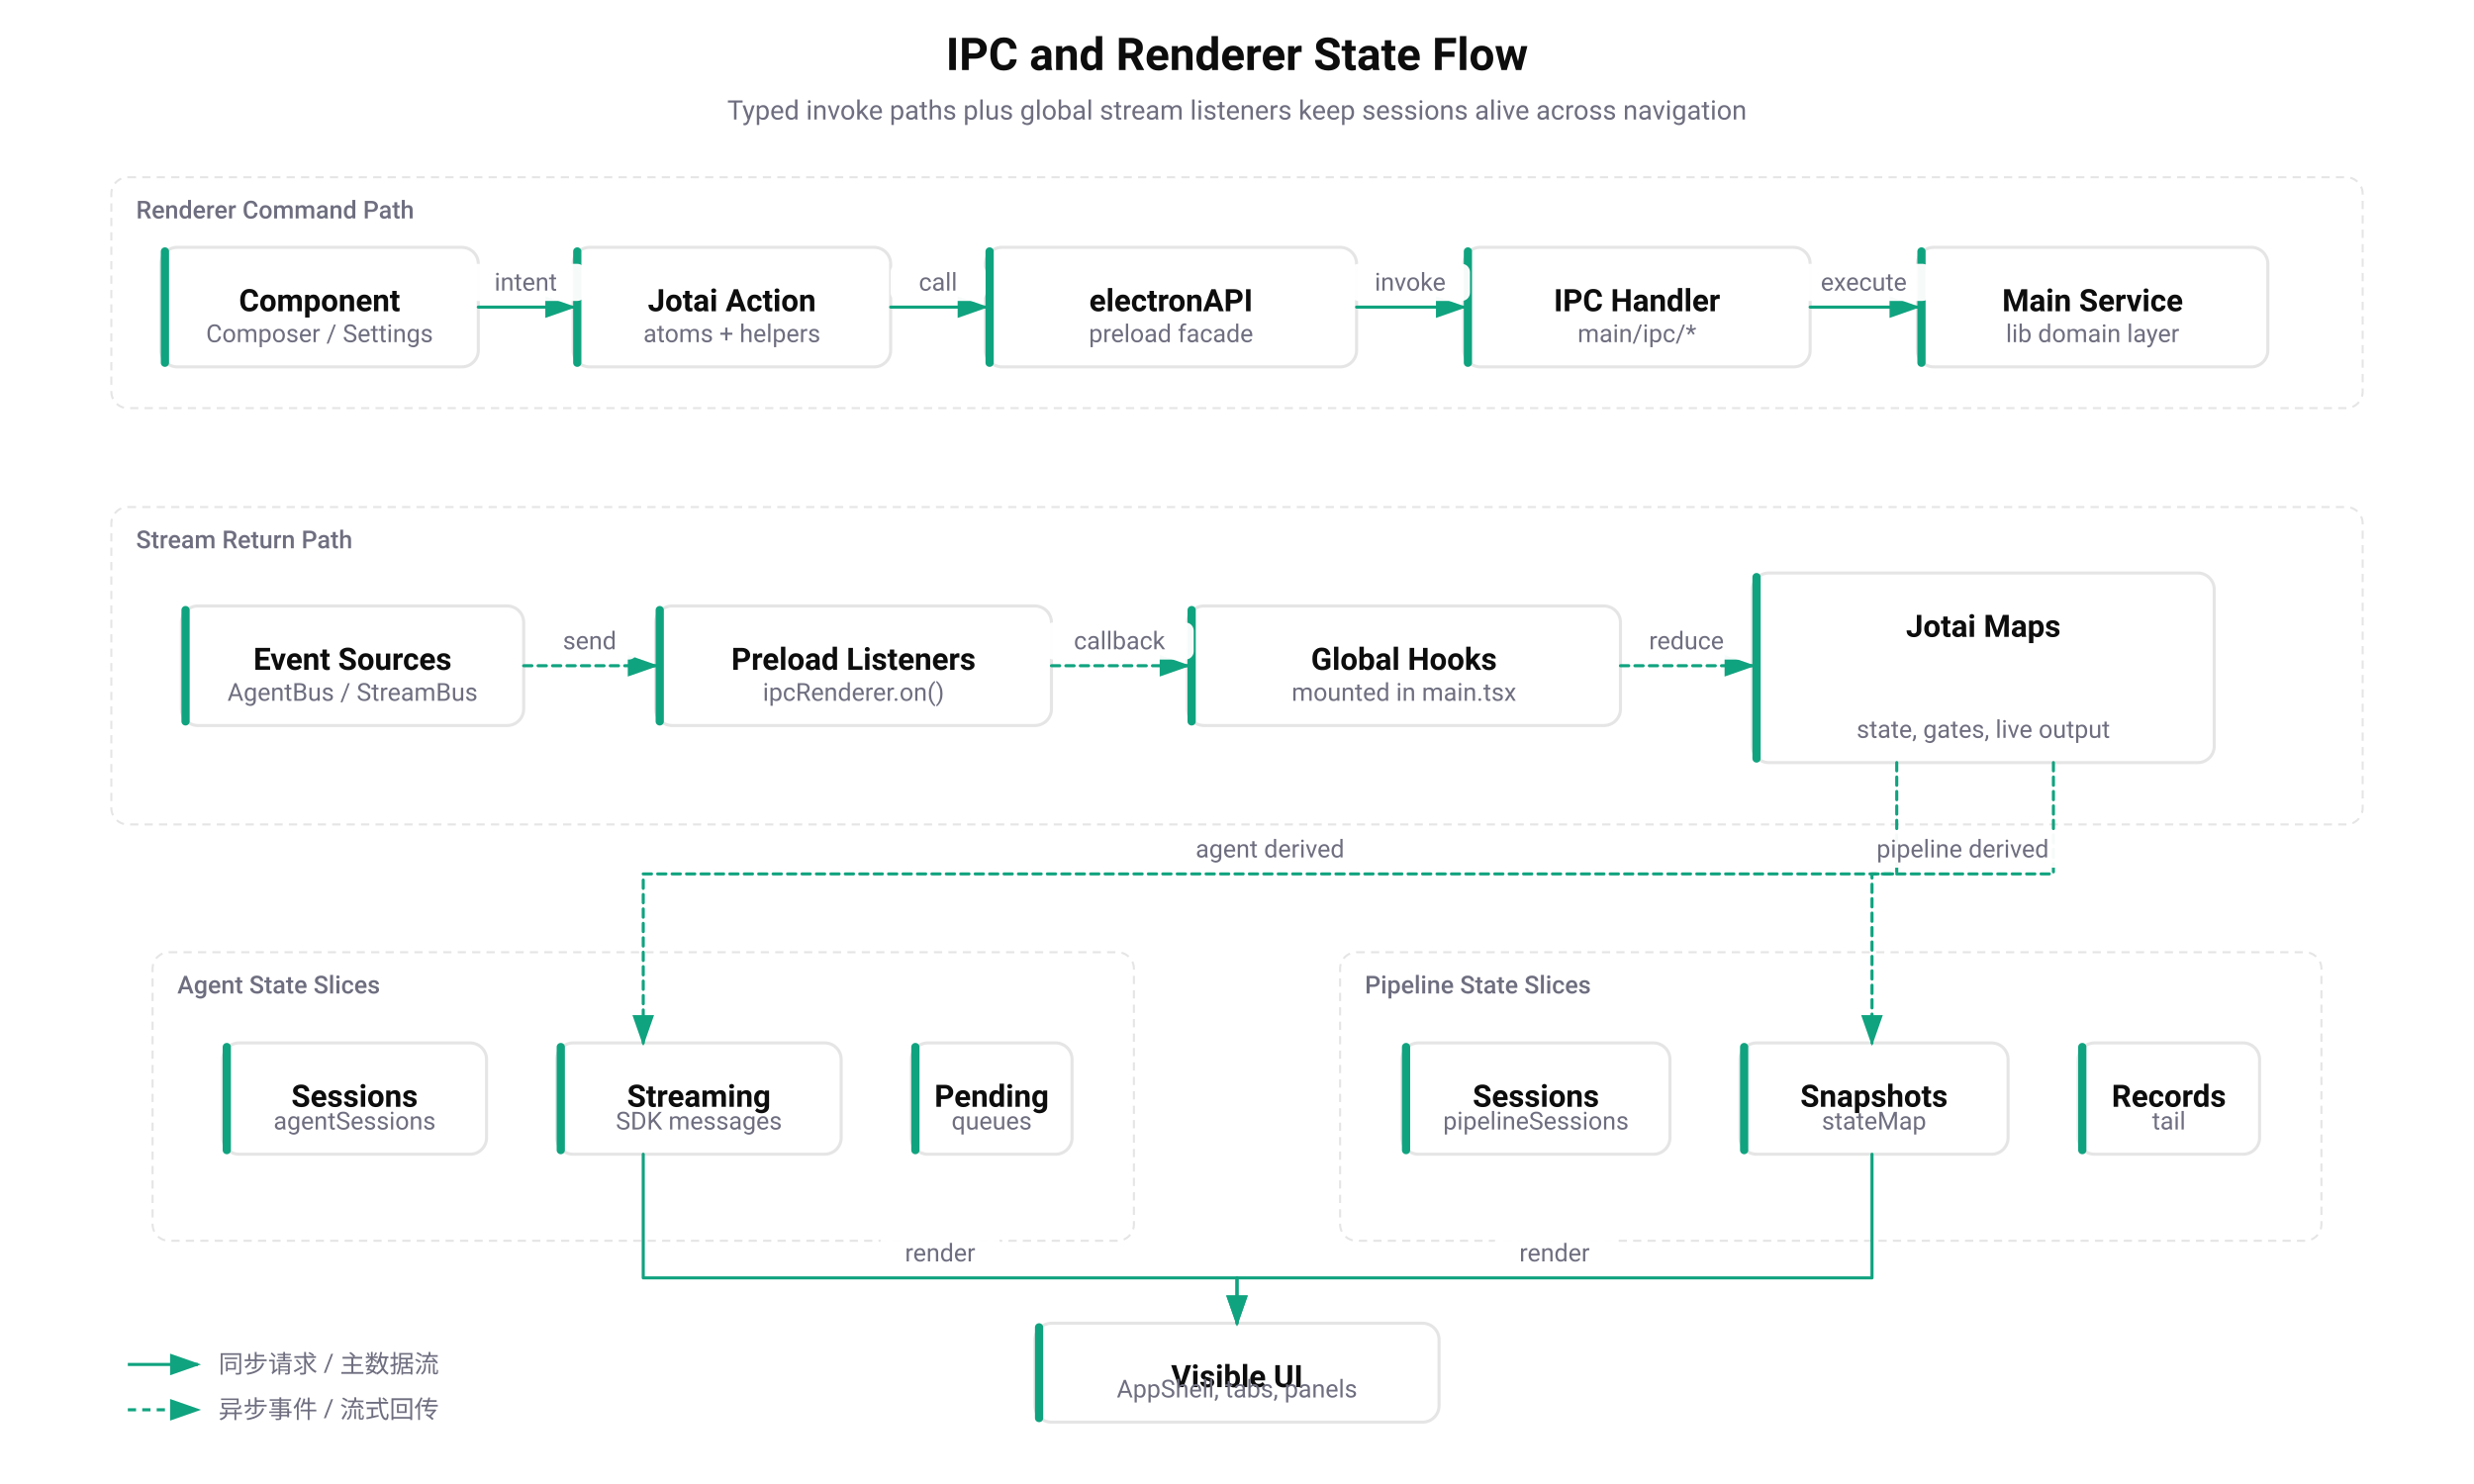
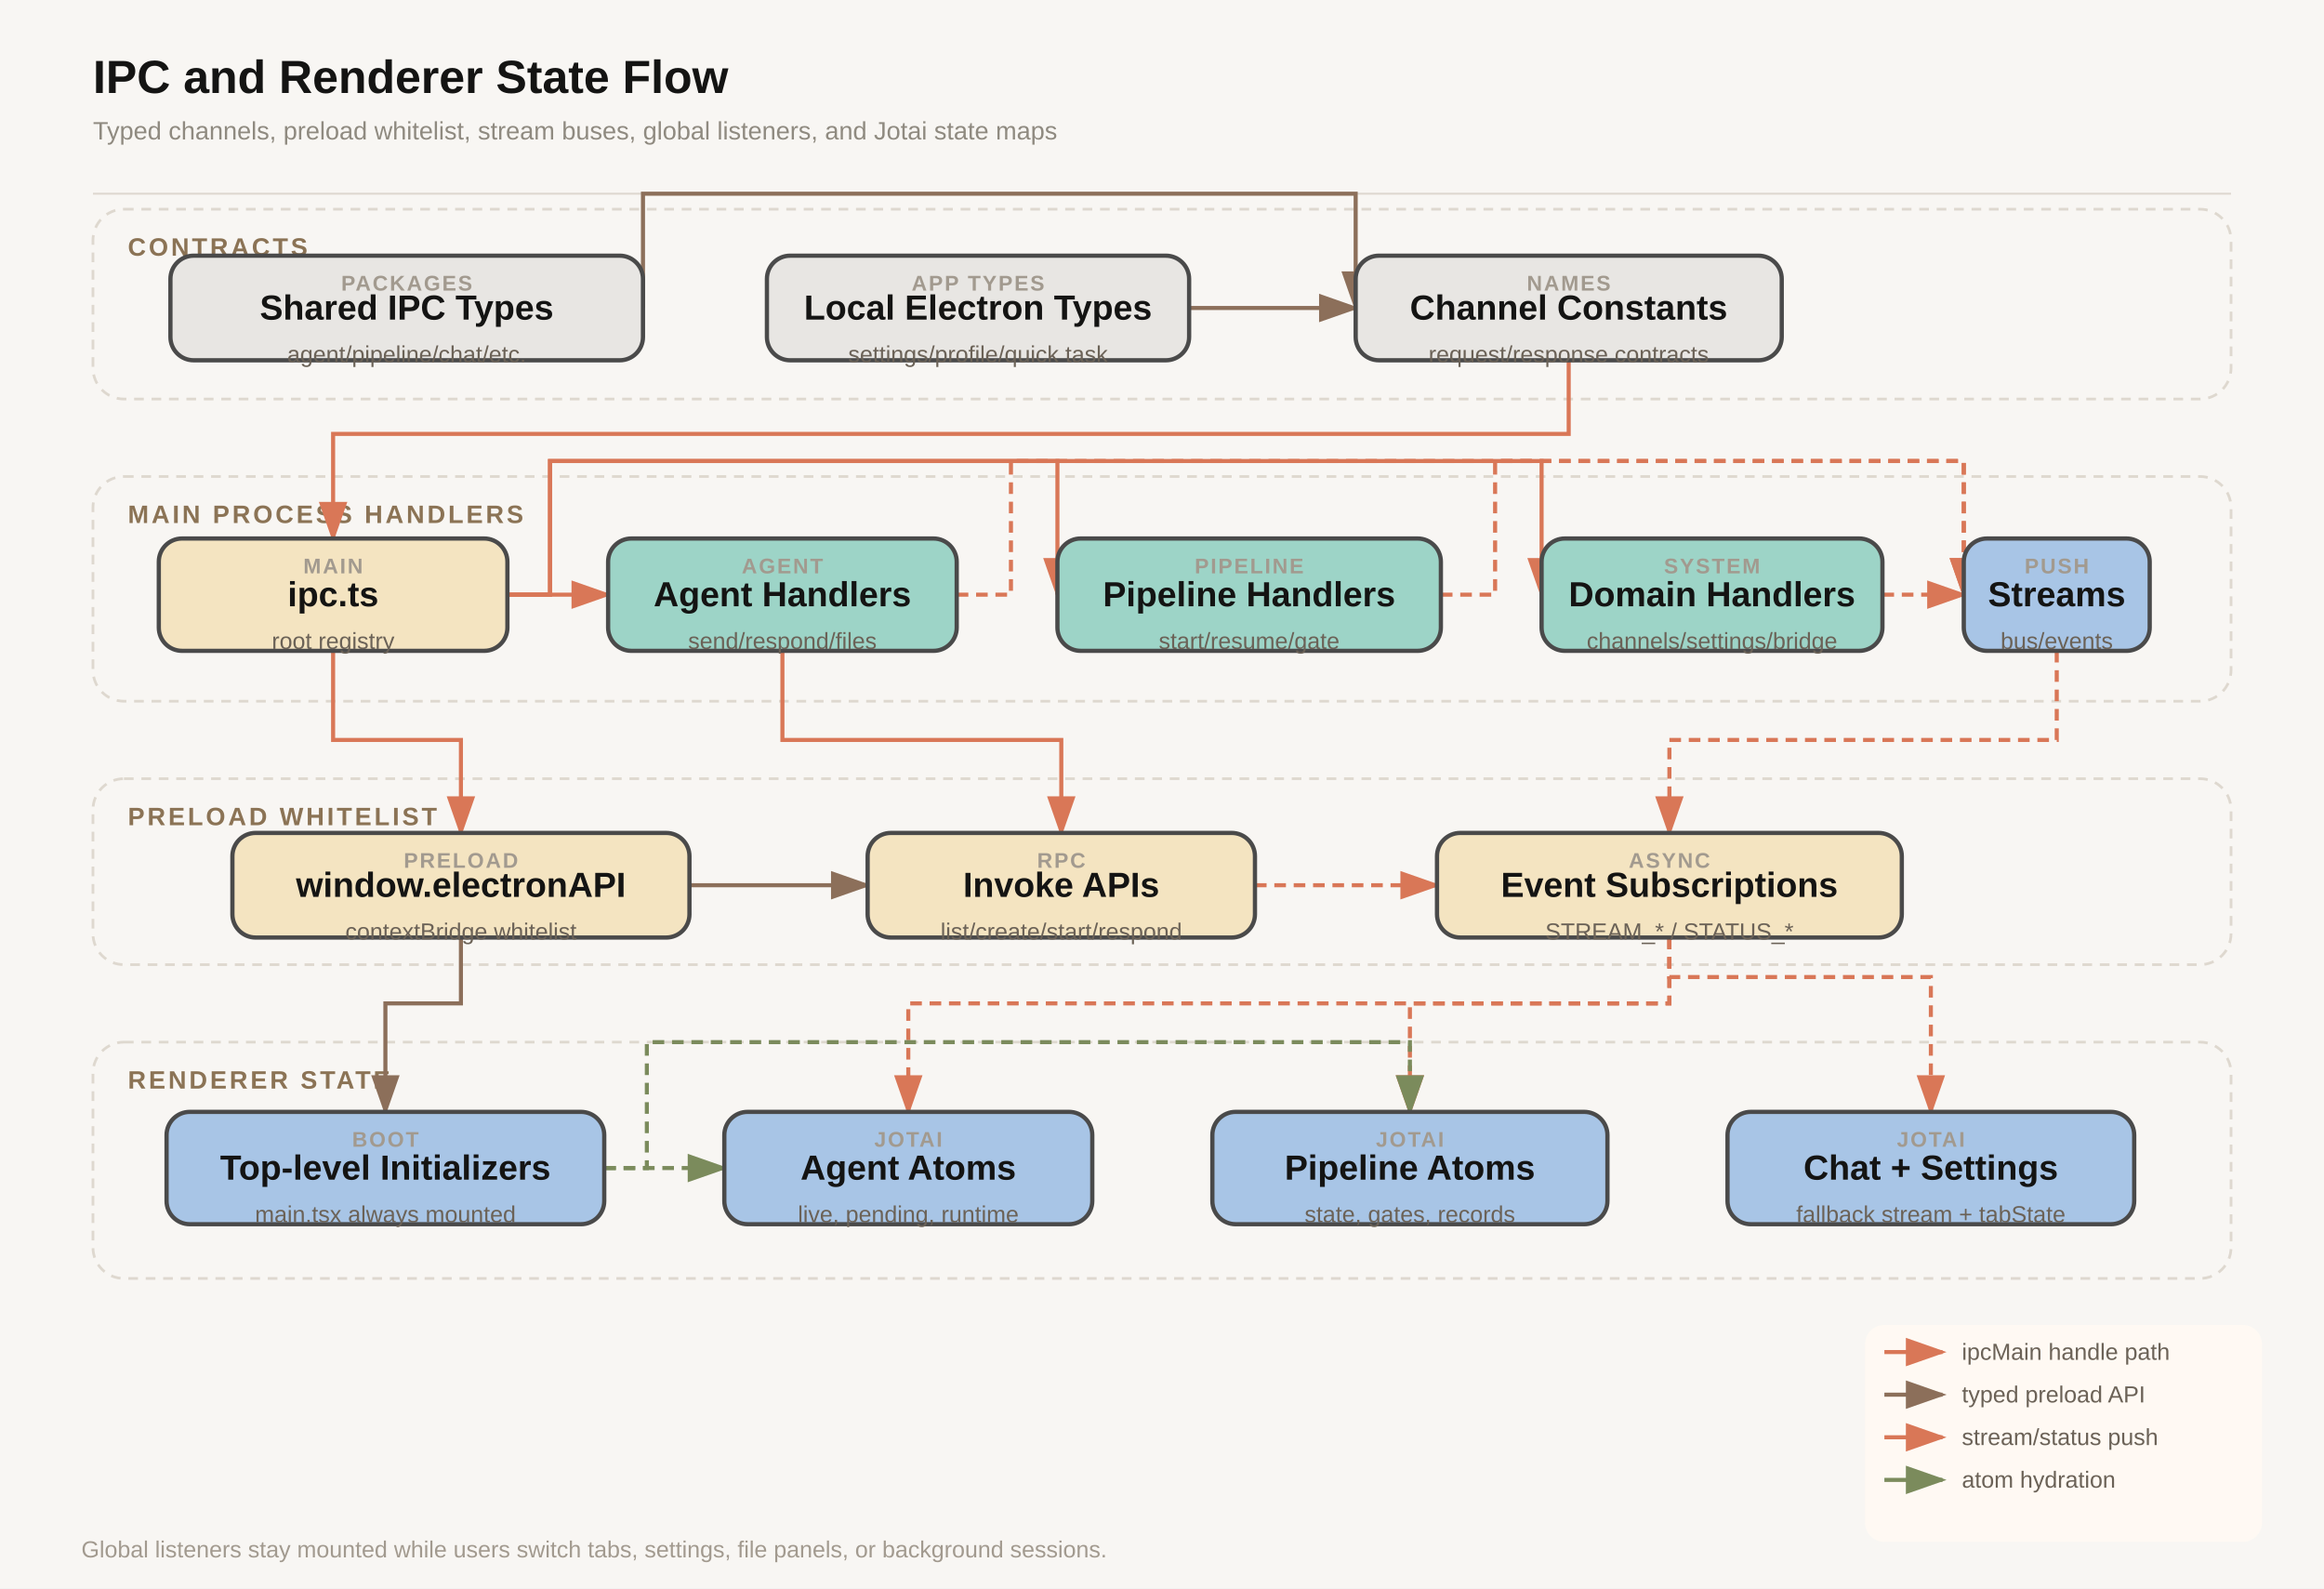
- <svg xmlns="http://www.w3.org/2000/svg" viewBox="0 0 1200 720" width="1200" height="720">
-   <style>
-     text { font-family: -apple-system, BlinkMacSystemFont, 'Segoe UI', Roboto, Helvetica Neue, 'PingFang SC', 'Microsoft YaHei', 'Microsoft JhengHei', 'SimHei', sans-serif; letter-spacing: 0; }
-   </style>
+ <svg xmlns="http://www.w3.org/2000/svg" viewBox="0 0 1200 820" width="1200" height="820">
  <defs>
-     <marker id="arrow-green" markerWidth="10" markerHeight="7" refX="9" refY="3.5" orient="auto">
-       <polygon points="0 0, 10 3.5, 0 7" fill="#10a37f" />
+     <marker id="arrowA" markerWidth="10" markerHeight="7" refX="9" refY="3.5" orient="auto">
+       <polygon points="0 0, 10 3.5, 0 7" fill="#d97757" />
    </marker>
-     <marker id="arrow-gray" markerWidth="10" markerHeight="7" refX="9" refY="3.5" orient="auto">
-       <polygon points="0 0, 10 3.5, 0 7" fill="#71717a" />
+     <marker id="arrowB" markerWidth="10" markerHeight="7" refX="9" refY="3.5" orient="auto">
+       <polygon points="0 0, 10 3.5, 0 7" fill="#7b8b5c" />
    </marker>
+     <marker id="arrowC" markerWidth="10" markerHeight="7" refX="9" refY="3.5" orient="auto">
+       <polygon points="0 0, 10 3.5, 0 7" fill="#8c6f5a" />
+     </marker>
+     <marker id="arrowE" markerWidth="10" markerHeight="7" refX="9" refY="3.5" orient="auto">
+       <polygon points="0 0, 10 3.5, 0 7" fill="#b45309" />
+     </marker>
+     <marker id="arrowF" markerWidth="10" markerHeight="7" refX="9" refY="3.5" orient="auto">
+       <polygon points="0 0, 10 3.5, 0 7" fill="#9a6fb0" />
+     </marker>
+     <marker id="arrowG" markerWidth="10" markerHeight="7" refX="9" refY="3.5" orient="auto">
+       <polygon points="0 0, 10 3.5, 0 7" fill="#d97757" />
+     </marker>
+     <marker id="arrowH" markerWidth="10" markerHeight="7" refX="9" refY="3.5" orient="auto">
+       <polygon points="0 0, 10 3.5, 0 7" fill="#8f8a80" />
+     </marker>
+     <style>
+     text { font-family: -apple-system, BlinkMacSystemFont, 'Segoe UI', 'Helvetica Neue', Arial, 'PingFang SC', 'Microsoft YaHei', 'Microsoft JhengHei', 'SimHei', sans-serif; }
+     .title { font-size: 24px; font-weight: 700; fill: #141413; }
+     .subtitle { font-size: 13px; font-weight: 500; fill: #8f8a80; }
+     .section { font-size: 13px; font-weight: 700; fill: #8b7355; letter-spacing: 1.4px; }
+     .section-sub { font-size: 12px; font-weight: 500; fill: #b4aba0; }
+     .node-title { font-size: 18px; font-weight: 700; fill: #141413; }
+     .node-sub { font-size: 12px; font-weight: 500; fill: #6b6257; }
+     .node-type { font-size: 11px; font-weight: 700; fill: #a29a8f; letter-spacing: 0.08em; }
+     .arrow-label { font-size: 12px; font-weight: 600; fill: #6b6257; }
+     .legend { font-size: 12px; font-weight: 500; fill: #6b6257; }
+     .footnote { font-size: 12px; font-weight: 500; fill: #a29a8f; }
+     </style>
  </defs>
-   <rect width="1200" height="720" fill="#ffffff" />
-   <text x="600" y="34" text-anchor="middle" fill="#0d0d0d" font-size="22" font-weight="600">IPC and Renderer State Flow</text>
-   <text x="600" y="58" text-anchor="middle" fill="#6e6e80" font-size="13">Typed invoke paths plus global stream listeners keep sessions alive across navigation</text>
-   <rect x="54" y="86" width="1092" height="112" rx="8" ry="8" fill="none" stroke="#e5e5e5" stroke-width="1" stroke-dasharray="4,3" />
-   <text x="66" y="106" fill="#6e6e80" font-size="12" font-weight="500">Renderer Command Path</text>
-   <rect x="78" y="120" width="154" height="58" rx="8" ry="8" fill="#ffffff" stroke="#e5e5e5" stroke-width="1.5" />
-   <rect x="78" y="120" width="4" height="58" rx="2" ry="2" fill="#10a37f" />
-   <text x="155" y="151" text-anchor="middle" fill="#0d0d0d" font-size="15" font-weight="600">Component</text>
-   <text x="155" y="166" text-anchor="middle" fill="#6e6e80" font-size="12">Composer / Settings</text>
-   <rect x="278" y="120" width="154" height="58" rx="8" ry="8" fill="#ffffff" stroke="#e5e5e5" stroke-width="1.5" />
-   <rect x="278" y="120" width="4" height="58" rx="2" ry="2" fill="#10a37f" />
-   <text x="355" y="151" text-anchor="middle" fill="#0d0d0d" font-size="15" font-weight="600">Jotai Action</text>
-   <text x="355" y="166" text-anchor="middle" fill="#6e6e80" font-size="12">atoms + helpers</text>
-   <rect x="478" y="120" width="180" height="58" rx="8" ry="8" fill="#ffffff" stroke="#e5e5e5" stroke-width="1.5" />
-   <rect x="478" y="120" width="4" height="58" rx="2" ry="2" fill="#10a37f" />
-   <text x="568" y="151" text-anchor="middle" fill="#0d0d0d" font-size="15" font-weight="600">electronAPI</text>
-   <text x="568" y="166" text-anchor="middle" fill="#6e6e80" font-size="12">preload facade</text>
-   <rect x="710" y="120" width="168" height="58" rx="8" ry="8" fill="#ffffff" stroke="#e5e5e5" stroke-width="1.5" />
-   <rect x="710" y="120" width="4" height="58" rx="2" ry="2" fill="#10a37f" />
-   <text x="794" y="151" text-anchor="middle" fill="#0d0d0d" font-size="15" font-weight="600">IPC Handler</text>
-   <text x="794" y="166" text-anchor="middle" fill="#6e6e80" font-size="12">main/ipc/*</text>
-   <rect x="930" y="120" width="170" height="58" rx="8" ry="8" fill="#ffffff" stroke="#e5e5e5" stroke-width="1.5" />
-   <rect x="930" y="120" width="4" height="58" rx="2" ry="2" fill="#10a37f" />
-   <text x="1015" y="151" text-anchor="middle" fill="#0d0d0d" font-size="15" font-weight="600">Main Service</text>
-   <text x="1015" y="166" text-anchor="middle" fill="#6e6e80" font-size="12">lib domain layer</text>
-   <path d="M 232,149 L 278,149" fill="none" stroke="#10a37f" stroke-width="1.5" stroke-linecap="round" stroke-linejoin="round" marker-end="url(#arrow-green)" />
-   <rect x="226.0" y="128" width="58" height="18" rx="4" fill="#ffffff" opacity="0.96" />
-   <text x="255" y="141" text-anchor="middle" fill="#6e6e80" font-size="12">intent</text>
-   <path d="M 432,149 L 478,149" fill="none" stroke="#10a37f" stroke-width="1.5" stroke-linecap="round" stroke-linejoin="round" marker-end="url(#arrow-green)" />
-   <rect x="432.0" y="128" width="46" height="18" rx="4" fill="#ffffff" opacity="0.96" />
-   <text x="455" y="141" text-anchor="middle" fill="#6e6e80" font-size="12">call</text>
-   <path d="M 658,149 L 710,149" fill="none" stroke="#10a37f" stroke-width="1.5" stroke-linecap="round" stroke-linejoin="round" marker-end="url(#arrow-green)" />
-   <rect x="655.0" y="128" width="58" height="18" rx="4" fill="#ffffff" opacity="0.96" />
-   <text x="684" y="141" text-anchor="middle" fill="#6e6e80" font-size="12">invoke</text>
-   <path d="M 878,149 L 930,149" fill="none" stroke="#10a37f" stroke-width="1.5" stroke-linecap="round" stroke-linejoin="round" marker-end="url(#arrow-green)" />
-   <rect x="871.5" y="128" width="65" height="18" rx="4" fill="#ffffff" opacity="0.96" />
-   <text x="904" y="141" text-anchor="middle" fill="#6e6e80" font-size="12">execute</text>
-   <rect x="54" y="246" width="1092" height="154" rx="8" ry="8" fill="none" stroke="#e5e5e5" stroke-width="1" stroke-dasharray="4,3" />
-   <text x="66" y="266" fill="#6e6e80" font-size="12" font-weight="500">Stream Return Path</text>
-   <rect x="88" y="294" width="166" height="58" rx="8" ry="8" fill="#ffffff" stroke="#e5e5e5" stroke-width="1.5" />
-   <rect x="88" y="294" width="4" height="58" rx="2" ry="2" fill="#10a37f" />
-   <text x="171" y="325" text-anchor="middle" fill="#0d0d0d" font-size="15" font-weight="600">Event Sources</text>
-   <text x="171" y="340" text-anchor="middle" fill="#6e6e80" font-size="12">AgentBus / StreamBus</text>
-   <rect x="318" y="294" width="192" height="58" rx="8" ry="8" fill="#ffffff" stroke="#e5e5e5" stroke-width="1.5" />
-   <rect x="318" y="294" width="4" height="58" rx="2" ry="2" fill="#10a37f" />
-   <text x="414" y="325" text-anchor="middle" fill="#0d0d0d" font-size="15" font-weight="600">Preload Listeners</text>
-   <text x="414" y="340" text-anchor="middle" fill="#6e6e80" font-size="12">ipcRenderer.on()</text>
-   <rect x="576" y="294" width="210" height="58" rx="8" ry="8" fill="#ffffff" stroke="#e5e5e5" stroke-width="1.5" />
-   <rect x="576" y="294" width="4" height="58" rx="2" ry="2" fill="#10a37f" />
-   <text x="681" y="325" text-anchor="middle" fill="#0d0d0d" font-size="15" font-weight="600">Global Hooks</text>
-   <text x="681" y="340" text-anchor="middle" fill="#6e6e80" font-size="12">mounted in main.tsx</text>
-   <rect x="850" y="278" width="224" height="92" rx="8" ry="8" fill="#ffffff" stroke="#e5e5e5" stroke-width="1.5" />
-   <rect x="850" y="278" width="4" height="92" rx="2" ry="2" fill="#10a37f" />
-   <text x="962" y="309" text-anchor="middle" fill="#0d0d0d" font-size="15" font-weight="600">Jotai Maps</text>
-   <text x="962" y="358" text-anchor="middle" fill="#6e6e80" font-size="12">state, gates, live output</text>
-   <path d="M 254,323 L 318,323" fill="none" stroke="#10a37f" stroke-width="1.5" stroke-linecap="round" stroke-linejoin="round" marker-end="url(#arrow-green)" stroke-dasharray="4,3" />
-   <rect x="263.0" y="302" width="46" height="18" rx="4" fill="#ffffff" opacity="0.96" />
-   <text x="286" y="315" text-anchor="middle" fill="#6e6e80" font-size="12">send</text>
-   <path d="M 510,323 L 576,323" fill="none" stroke="#10a37f" stroke-width="1.5" stroke-linecap="round" stroke-linejoin="round" marker-end="url(#arrow-green)" stroke-dasharray="4,3" />
-   <rect x="507.0" y="302" width="72" height="18" rx="4" fill="#ffffff" opacity="0.96" />
-   <text x="543" y="315" text-anchor="middle" fill="#6e6e80" font-size="12">callback</text>
-   <path d="M 786,323 L 850,323" fill="none" stroke="#10a37f" stroke-width="1.5" stroke-linecap="round" stroke-linejoin="round" marker-end="url(#arrow-green)" stroke-dasharray="4,3" />
-   <rect x="789.0" y="302" width="58" height="18" rx="4" fill="#ffffff" opacity="0.96" />
-   <text x="818" y="315" text-anchor="middle" fill="#6e6e80" font-size="12">reduce</text>
-   <rect x="74" y="462" width="476" height="140" rx="8" ry="8" fill="none" stroke="#e5e5e5" stroke-width="1" stroke-dasharray="4,3" />
-   <text x="86" y="482" fill="#6e6e80" font-size="12" font-weight="500">Agent State Slices</text>
-   <rect x="108" y="506" width="128" height="54" rx="8" ry="8" fill="#ffffff" stroke="#e5e5e5" stroke-width="1.5" />
-   <rect x="108" y="506" width="4" height="54" rx="2" ry="2" fill="#10a37f" />
-   <text x="172" y="537" text-anchor="middle" fill="#0d0d0d" font-size="15" font-weight="600">Sessions</text>
-   <text x="172" y="548" text-anchor="middle" fill="#6e6e80" font-size="12">agentSessions</text>
-   <rect x="270" y="506" width="138" height="54" rx="8" ry="8" fill="#ffffff" stroke="#e5e5e5" stroke-width="1.5" />
-   <rect x="270" y="506" width="4" height="54" rx="2" ry="2" fill="#10a37f" />
-   <text x="339" y="537" text-anchor="middle" fill="#0d0d0d" font-size="15" font-weight="600">Streaming</text>
-   <text x="339" y="548" text-anchor="middle" fill="#6e6e80" font-size="12">SDK messages</text>
-   <rect x="442" y="506" width="78" height="54" rx="8" ry="8" fill="#ffffff" stroke="#e5e5e5" stroke-width="1.5" />
-   <rect x="442" y="506" width="4" height="54" rx="2" ry="2" fill="#10a37f" />
-   <text x="481" y="537" text-anchor="middle" fill="#0d0d0d" font-size="15" font-weight="600">Pending</text>
-   <text x="481" y="548" text-anchor="middle" fill="#6e6e80" font-size="12">queues</text>
-   <rect x="650" y="462" width="476" height="140" rx="8" ry="8" fill="none" stroke="#e5e5e5" stroke-width="1" stroke-dasharray="4,3" />
-   <text x="662" y="482" fill="#6e6e80" font-size="12" font-weight="500">Pipeline State Slices</text>
-   <rect x="680" y="506" width="130" height="54" rx="8" ry="8" fill="#ffffff" stroke="#e5e5e5" stroke-width="1.5" />
-   <rect x="680" y="506" width="4" height="54" rx="2" ry="2" fill="#10a37f" />
-   <text x="745" y="537" text-anchor="middle" fill="#0d0d0d" font-size="15" font-weight="600">Sessions</text>
-   <text x="745" y="548" text-anchor="middle" fill="#6e6e80" font-size="12">pipelineSessions</text>
-   <rect x="844" y="506" width="130" height="54" rx="8" ry="8" fill="#ffffff" stroke="#e5e5e5" stroke-width="1.5" />
-   <rect x="844" y="506" width="4" height="54" rx="2" ry="2" fill="#10a37f" />
-   <text x="909" y="537" text-anchor="middle" fill="#0d0d0d" font-size="15" font-weight="600">Snapshots</text>
-   <text x="909" y="548" text-anchor="middle" fill="#6e6e80" font-size="12">stateMap</text>
-   <rect x="1008" y="506" width="88" height="54" rx="8" ry="8" fill="#ffffff" stroke="#e5e5e5" stroke-width="1.5" />
-   <rect x="1008" y="506" width="4" height="54" rx="2" ry="2" fill="#10a37f" />
-   <text x="1052" y="537" text-anchor="middle" fill="#0d0d0d" font-size="15" font-weight="600">Records</text>
-   <text x="1052" y="548" text-anchor="middle" fill="#6e6e80" font-size="12">tail</text>
-   <path d="M 920,370 L 920,424 L 312,424 L 312,506" fill="none" stroke="#10a37f" stroke-width="1.5" stroke-linecap="round" stroke-linejoin="round" marker-end="url(#arrow-green)" stroke-dasharray="4,3" />
-   <rect x="562.5" y="403" width="107" height="18" rx="4" fill="#ffffff" opacity="0.96" />
-   <text x="616" y="416" text-anchor="middle" fill="#6e6e80" font-size="12">agent derived</text>
-   <path d="M 996,370 L 996,424 L 908,424 L 908,506" fill="none" stroke="#10a37f" stroke-width="1.5" stroke-linecap="round" stroke-linejoin="round" marker-end="url(#arrow-green)" stroke-dasharray="4,3" />
-   <rect x="888.0" y="403" width="128" height="18" rx="4" fill="#ffffff" opacity="0.96" />
-   <text x="952" y="416" text-anchor="middle" fill="#6e6e80" font-size="12">pipeline derived</text>
-   <rect x="502" y="642" width="196" height="48" rx="8" ry="8" fill="#ffffff" stroke="#e5e5e5" stroke-width="1.5" />
-   <rect x="502" y="642" width="4" height="48" rx="2" ry="2" fill="#10a37f" />
-   <text x="600" y="673" text-anchor="middle" fill="#0d0d0d" font-size="15" font-weight="600">Visible UI</text>
-   <text x="600" y="678" text-anchor="middle" fill="#6e6e80" font-size="12">AppShell, tabs, panels</text>
-   <path d="M 312,560 L 312,620 L 600,620 L 600,642" fill="none" stroke="#10a37f" stroke-width="1.5" stroke-linecap="round" stroke-linejoin="round" marker-end="url(#arrow-green)" />
-   <rect x="427.0" y="599" width="58" height="18" rx="4" fill="#ffffff" opacity="0.96" />
-   <text x="456" y="612" text-anchor="middle" fill="#6e6e80" font-size="12">render</text>
-   <path d="M 908,560 L 908,620 L 600,620 L 600,642" fill="none" stroke="#10a37f" stroke-width="1.5" stroke-linecap="round" stroke-linejoin="round" marker-end="url(#arrow-green)" />
-   <rect x="725.0" y="599" width="58" height="18" rx="4" fill="#ffffff" opacity="0.96" />
-   <text x="754" y="612" text-anchor="middle" fill="#6e6e80" font-size="12">render</text>
-   <g transform="translate(62,654)">
-     <line x1="0" y1="8" x2="34" y2="8" stroke="#10a37f" stroke-width="1.5" marker-end="url(#arrow-green)" />
-     <text x="44" y="12" fill="#6e6e80" font-size="12">同步请求 / 主数据流</text>
-     <line x1="0" y1="30" x2="34" y2="30" stroke="#10a37f" stroke-width="1.5" stroke-dasharray="4,3" marker-end="url(#arrow-green)" />
-     <text x="44" y="34" fill="#6e6e80" font-size="12">异步事件 / 流式回传</text>
-   </g>
+   <rect width="1200.0" height="820.0" fill="#f8f6f3" />
+   <text x="48.0" y="48" text-anchor="start" class="title">IPC and Renderer State Flow</text>
+   <text x="48.0" y="72" text-anchor="start" class="subtitle">Typed channels, preload whitelist, stream buses, global listeners, and Jotai state maps</text>
+   <line x1="48" y1="100" x2="1152.0" y2="100" stroke="#ded8cf" stroke-width="1" />
+   <rect x="48.0" y="108.0" width="1104.0" height="98.0" rx="16.0" fill="none" stroke="#ded8cf" stroke-width="1.4" stroke-dasharray="5 4" />
+   <text x="66.0" y="132.0" class="section">CONTRACTS</text>
+   <rect x="48.0" y="246.0" width="1104.0" height="116.0" rx="16.0" fill="none" stroke="#ded8cf" stroke-width="1.4" stroke-dasharray="5 4" />
+   <text x="66.0" y="270.0" class="section">MAIN PROCESS HANDLERS</text>
+   <rect x="48.0" y="402.0" width="1104.0" height="96.0" rx="16.0" fill="none" stroke="#ded8cf" stroke-width="1.4" stroke-dasharray="5 4" />
+   <text x="66.0" y="426.0" class="section">PRELOAD WHITELIST</text>
+   <rect x="48.0" y="538.0" width="1104.0" height="122.0" rx="16.0" fill="none" stroke="#ded8cf" stroke-width="1.4" stroke-dasharray="5 4" />
+   <text x="66.0" y="562.0" class="section">RENDERER STATE</text>
+   <path d="M 332.0,159.0 L 332.0,100.0 L 700.0,100.0 L 700.0,159.0" fill="none" stroke="#8c6f5a" stroke-width="2.1" marker-end="url(#arrowC)" />
+   <path d="M 614.0,159.0 L 700.0,159.0" fill="none" stroke="#8c6f5a" stroke-width="2.1" marker-end="url(#arrowC)" />
+   <path d="M 810.0,186.0 L 810.0,224.0 L 172.0,224.0 L 172.0,278.0" fill="none" stroke="#d97757" stroke-width="2.1" marker-end="url(#arrowA)" />
+   <path d="M 262.0,307.0 L 314.0,307.0" fill="none" stroke="#d97757" stroke-width="2.1" marker-end="url(#arrowA)" />
+   <path d="M 262.0,307.0 L 284.0,307.0 L 284.0,238.0 L 546.0,238.0 L 546.0,307.0" fill="none" stroke="#d97757" stroke-width="2.1" marker-end="url(#arrowA)" />
+   <path d="M 262.0,307.0 L 284.0,307.0 L 284.0,238.0 L 796.0,238.0 L 796.0,307.0" fill="none" stroke="#d97757" stroke-width="2.1" marker-end="url(#arrowA)" />
+   <path d="M 494.0,307.0 L 522.0,307.0 L 522.0,238.0 L 1014.0,238.0 L 1014.0,307.0" fill="none" stroke="#d97757" stroke-width="2.1" marker-end="url(#arrowA)" stroke-dasharray="6,4" />
+   <path d="M 744.0,307.0 L 772.0,307.0 L 772.0,238.0 L 1014.0,238.0 L 1014.0,307.0" fill="none" stroke="#d97757" stroke-width="2.1" marker-end="url(#arrowA)" stroke-dasharray="6,4" />
+   <path d="M 972.0,307.0 L 1014.0,307.0" fill="none" stroke="#d97757" stroke-width="2.1" marker-end="url(#arrowA)" stroke-dasharray="6,4" />
+   <path d="M 172.0,336.0 L 172.0,382.0 L 238.0,382.0 L 238.0,430.0" fill="none" stroke="#d97757" stroke-width="2.1" marker-end="url(#arrowA)" />
+   <path d="M 404.0,336.0 L 404.0,382.0 L 548.0,382.0 L 548.0,430.0" fill="none" stroke="#d97757" stroke-width="2.1" marker-end="url(#arrowA)" />
+   <path d="M 1062.0,336.0 L 1062.0,382.0 L 862.0,382.0 L 862.0,430.0" fill="none" stroke="#d97757" stroke-width="2.1" marker-end="url(#arrowA)" stroke-dasharray="6,4" />
+   <path d="M 356.0,457.0 L 448.0,457.0" fill="none" stroke="#8c6f5a" stroke-width="2.1" marker-end="url(#arrowC)" />
+   <path d="M 648.0,457.0 L 742.0,457.0" fill="none" stroke="#d97757" stroke-width="2.1" marker-end="url(#arrowA)" stroke-dasharray="6,4" />
+   <path d="M 238.0,484.0 L 238.0,518.0 L 199.0,518.0 L 199.0,574.0" fill="none" stroke="#8c6f5a" stroke-width="2.1" marker-end="url(#arrowC)" />
+   <path d="M 862.0,484.0 L 862.0,518.0 L 469.0,518.0 L 469.0,574.0" fill="none" stroke="#d97757" stroke-width="2.1" marker-end="url(#arrowA)" stroke-dasharray="6,4" />
+   <path d="M 862.0,484.0 L 862.0,518.0 L 728.0,518.0 L 728.0,574.0" fill="none" stroke="#d97757" stroke-width="2.1" marker-end="url(#arrowA)" stroke-dasharray="6,4" />
+   <path d="M 862.0,484.0 L 862.0,504.4 L 997.0,504.4 L 997.0,574.0" fill="none" stroke="#d97757" stroke-width="2.1" marker-end="url(#arrowA)" stroke-dasharray="6,4" />
+   <path d="M 312.0,603.0 L 374.0,603.0" fill="none" stroke="#7b8b5c" stroke-width="2.1" marker-end="url(#arrowB)" stroke-dasharray="6,4" />
+   <path d="M 312.0,603.0 L 334.0,603.0 L 334.0,538.0 L 728.0,538.0 L 728.0,574.0" fill="none" stroke="#7b8b5c" stroke-width="2.1" marker-end="url(#arrowB)" stroke-dasharray="6,4" />
+   <rect x="88.0" y="132.0" width="244.0" height="54.0" rx="12.0" fill="#e8e6e3" stroke="#4a4a4a" stroke-width="2.2" />
+   <text x="210.0" y="150.0" text-anchor="middle" class="node-type">PACKAGES</text>
+   <text x="210.0" y="165.0" text-anchor="middle" class="node-title">Shared IPC Types</text>
+   <text x="210.0" y="187.0" text-anchor="middle" class="node-sub">agent/pipeline/chat/etc.</text>
+   <rect x="396.0" y="132.0" width="218.0" height="54.0" rx="12.0" fill="#e8e6e3" stroke="#4a4a4a" stroke-width="2.2" />
+   <text x="505.0" y="150.0" text-anchor="middle" class="node-type">APP TYPES</text>
+   <text x="505.0" y="165.0" text-anchor="middle" class="node-title">Local Electron Types</text>
+   <text x="505.0" y="187.0" text-anchor="middle" class="node-sub">settings/profile/quick task</text>
+   <rect x="700.0" y="132.0" width="220.0" height="54.0" rx="12.0" fill="#e8e6e3" stroke="#4a4a4a" stroke-width="2.2" />
+   <text x="810.0" y="150.0" text-anchor="middle" class="node-type">NAMES</text>
+   <text x="810.0" y="165.0" text-anchor="middle" class="node-title">Channel Constants</text>
+   <text x="810.0" y="187.0" text-anchor="middle" class="node-sub">request/response contracts</text>
+   <rect x="82.0" y="278.0" width="180.0" height="58.0" rx="12.0" fill="#f4e4c1" stroke="#4a4a4a" stroke-width="2.2" />
+   <text x="172.0" y="296.0" text-anchor="middle" class="node-type">MAIN</text>
+   <text x="172.0" y="313.0" text-anchor="middle" class="node-title">ipc.ts</text>
+   <text x="172.0" y="335.0" text-anchor="middle" class="node-sub">root registry</text>
+   <rect x="314.0" y="278.0" width="180.0" height="58.0" rx="12.0" fill="#9dd4c7" stroke="#4a4a4a" stroke-width="2.2" />
+   <text x="404.0" y="296.0" text-anchor="middle" class="node-type">AGENT</text>
+   <text x="404.0" y="313.0" text-anchor="middle" class="node-title">Agent Handlers</text>
+   <text x="404.0" y="335.0" text-anchor="middle" class="node-sub">send/respond/files</text>
+   <rect x="546.0" y="278.0" width="198.0" height="58.0" rx="12.0" fill="#9dd4c7" stroke="#4a4a4a" stroke-width="2.2" />
+   <text x="645.0" y="296.0" text-anchor="middle" class="node-type">PIPELINE</text>
+   <text x="645.0" y="313.0" text-anchor="middle" class="node-title">Pipeline Handlers</text>
+   <text x="645.0" y="335.0" text-anchor="middle" class="node-sub">start/resume/gate</text>
+   <rect x="796.0" y="278.0" width="176.0" height="58.0" rx="12.0" fill="#9dd4c7" stroke="#4a4a4a" stroke-width="2.2" />
+   <text x="884.0" y="296.0" text-anchor="middle" class="node-type">SYSTEM</text>
+   <text x="884.0" y="313.0" text-anchor="middle" class="node-title">Domain Handlers</text>
+   <text x="884.0" y="335.0" text-anchor="middle" class="node-sub">channels/settings/bridge</text>
+   <rect x="1014.0" y="278.0" width="96.0" height="58.0" rx="12.0" fill="#a8c5e6" stroke="#4a4a4a" stroke-width="2.2" />
+   <text x="1062.0" y="296.0" text-anchor="middle" class="node-type">PUSH</text>
+   <text x="1062.0" y="313.0" text-anchor="middle" class="node-title">Streams</text>
+   <text x="1062.0" y="335.0" text-anchor="middle" class="node-sub">bus/events</text>
+   <rect x="120.0" y="430.0" width="236.0" height="54.0" rx="12.0" fill="#f4e4c1" stroke="#4a4a4a" stroke-width="2.2" />
+   <text x="238.0" y="448.0" text-anchor="middle" class="node-type">PRELOAD</text>
+   <text x="238.0" y="463.0" text-anchor="middle" class="node-title">window.electronAPI</text>
+   <text x="238.0" y="485.0" text-anchor="middle" class="node-sub">contextBridge whitelist</text>
+   <rect x="448.0" y="430.0" width="200.0" height="54.0" rx="12.0" fill="#f4e4c1" stroke="#4a4a4a" stroke-width="2.2" />
+   <text x="548.0" y="448.0" text-anchor="middle" class="node-type">RPC</text>
+   <text x="548.0" y="463.0" text-anchor="middle" class="node-title">Invoke APIs</text>
+   <text x="548.0" y="485.0" text-anchor="middle" class="node-sub">list/create/start/respond</text>
+   <rect x="742.0" y="430.0" width="240.0" height="54.0" rx="12.0" fill="#f4e4c1" stroke="#4a4a4a" stroke-width="2.2" />
+   <text x="862.0" y="448.0" text-anchor="middle" class="node-type">ASYNC</text>
+   <text x="862.0" y="463.0" text-anchor="middle" class="node-title">Event Subscriptions</text>
+   <text x="862.0" y="485.0" text-anchor="middle" class="node-sub">STREAM_* / STATUS_*</text>
+   <rect x="86.0" y="574.0" width="226.0" height="58.0" rx="12.0" fill="#a8c5e6" stroke="#4a4a4a" stroke-width="2.2" />
+   <text x="199.0" y="592.0" text-anchor="middle" class="node-type">BOOT</text>
+   <text x="199.0" y="609.0" text-anchor="middle" class="node-title">Top-level Initializers</text>
+   <text x="199.0" y="631.0" text-anchor="middle" class="node-sub">main.tsx always mounted</text>
+   <rect x="374.0" y="574.0" width="190.0" height="58.0" rx="12.0" fill="#a8c5e6" stroke="#4a4a4a" stroke-width="2.2" />
+   <text x="469.0" y="592.0" text-anchor="middle" class="node-type">JOTAI</text>
+   <text x="469.0" y="609.0" text-anchor="middle" class="node-title">Agent Atoms</text>
+   <text x="469.0" y="631.0" text-anchor="middle" class="node-sub">live, pending, runtime</text>
+   <rect x="626.0" y="574.0" width="204.0" height="58.0" rx="12.0" fill="#a8c5e6" stroke="#4a4a4a" stroke-width="2.2" />
+   <text x="728.0" y="592.0" text-anchor="middle" class="node-type">JOTAI</text>
+   <text x="728.0" y="609.0" text-anchor="middle" class="node-title">Pipeline Atoms</text>
+   <text x="728.0" y="631.0" text-anchor="middle" class="node-sub">state, gates, records</text>
+   <rect x="892.0" y="574.0" width="210.0" height="58.0" rx="12.0" fill="#a8c5e6" stroke="#4a4a4a" stroke-width="2.2" />
+   <text x="997.0" y="592.0" text-anchor="middle" class="node-type">JOTAI</text>
+   <text x="997.0" y="609.0" text-anchor="middle" class="node-title">Chat + Settings</text>
+   <text x="997.0" y="631.0" text-anchor="middle" class="node-sub">fallback stream + tabState</text>
+   <rect x="963.0" y="684.0" width="205" height="112" rx="10" fill="#fffaf3" opacity="0.94" />
+   <line x1="973.0" y1="698.0" x2="1003.0" y2="698.0" stroke="#d97757" stroke-width="2.1" marker-end="url(#arrowA)" />
+   <text x="1013.0" y="702.0" class="legend">ipcMain handle path</text>
+   <line x1="973.0" y1="720.0" x2="1003.0" y2="720.0" stroke="#8c6f5a" stroke-width="2.1" marker-end="url(#arrowC)" />
+   <text x="1013.0" y="724.0" class="legend">typed preload API</text>
+   <line x1="973.0" y1="742.0" x2="1003.0" y2="742.0" stroke="#d97757" stroke-width="2.1" marker-end="url(#arrowA)" />
+   <text x="1013.0" y="746.0" class="legend">stream/status push</text>
+   <line x1="973.0" y1="764.0" x2="1003.0" y2="764.0" stroke="#7b8b5c" stroke-width="2.1" marker-end="url(#arrowB)" />
+   <text x="1013.0" y="768.0" class="legend">atom hydration</text>
+   <text x="42.0" y="804.0" class="footnote">Global listeners stay mounted while users switch tabs, settings, file panels, or background sessions.</text>
</svg>
